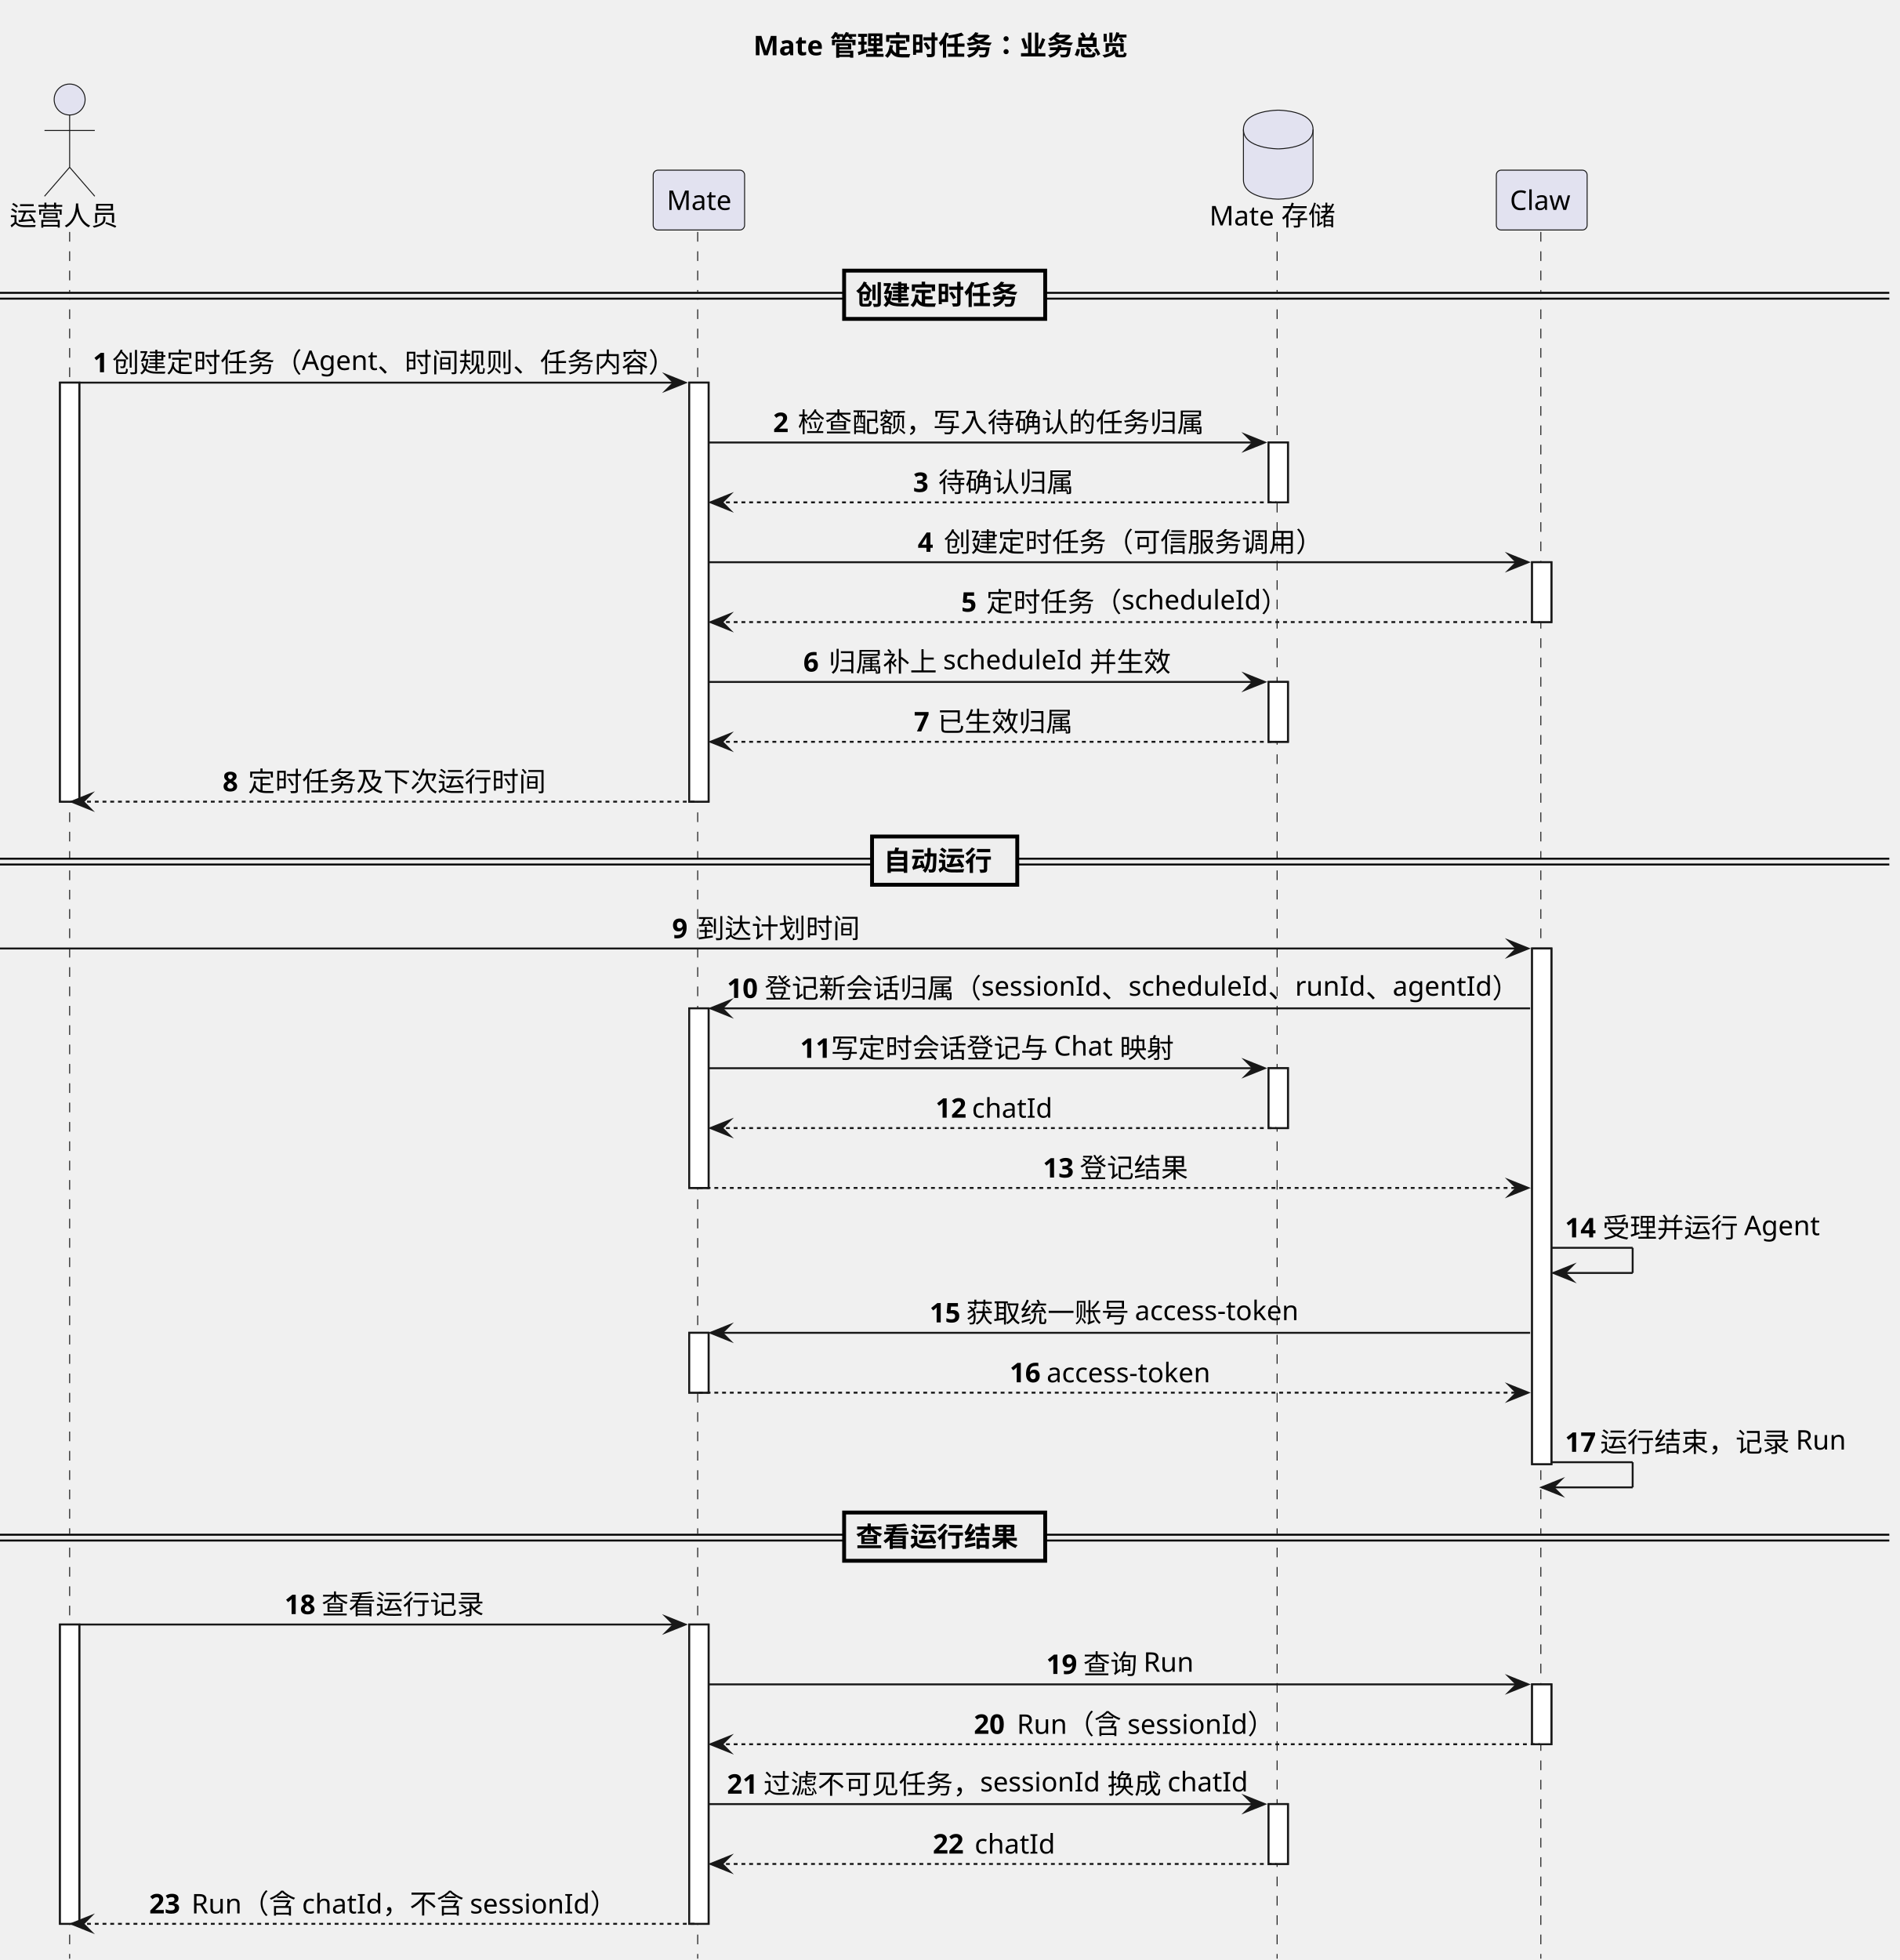
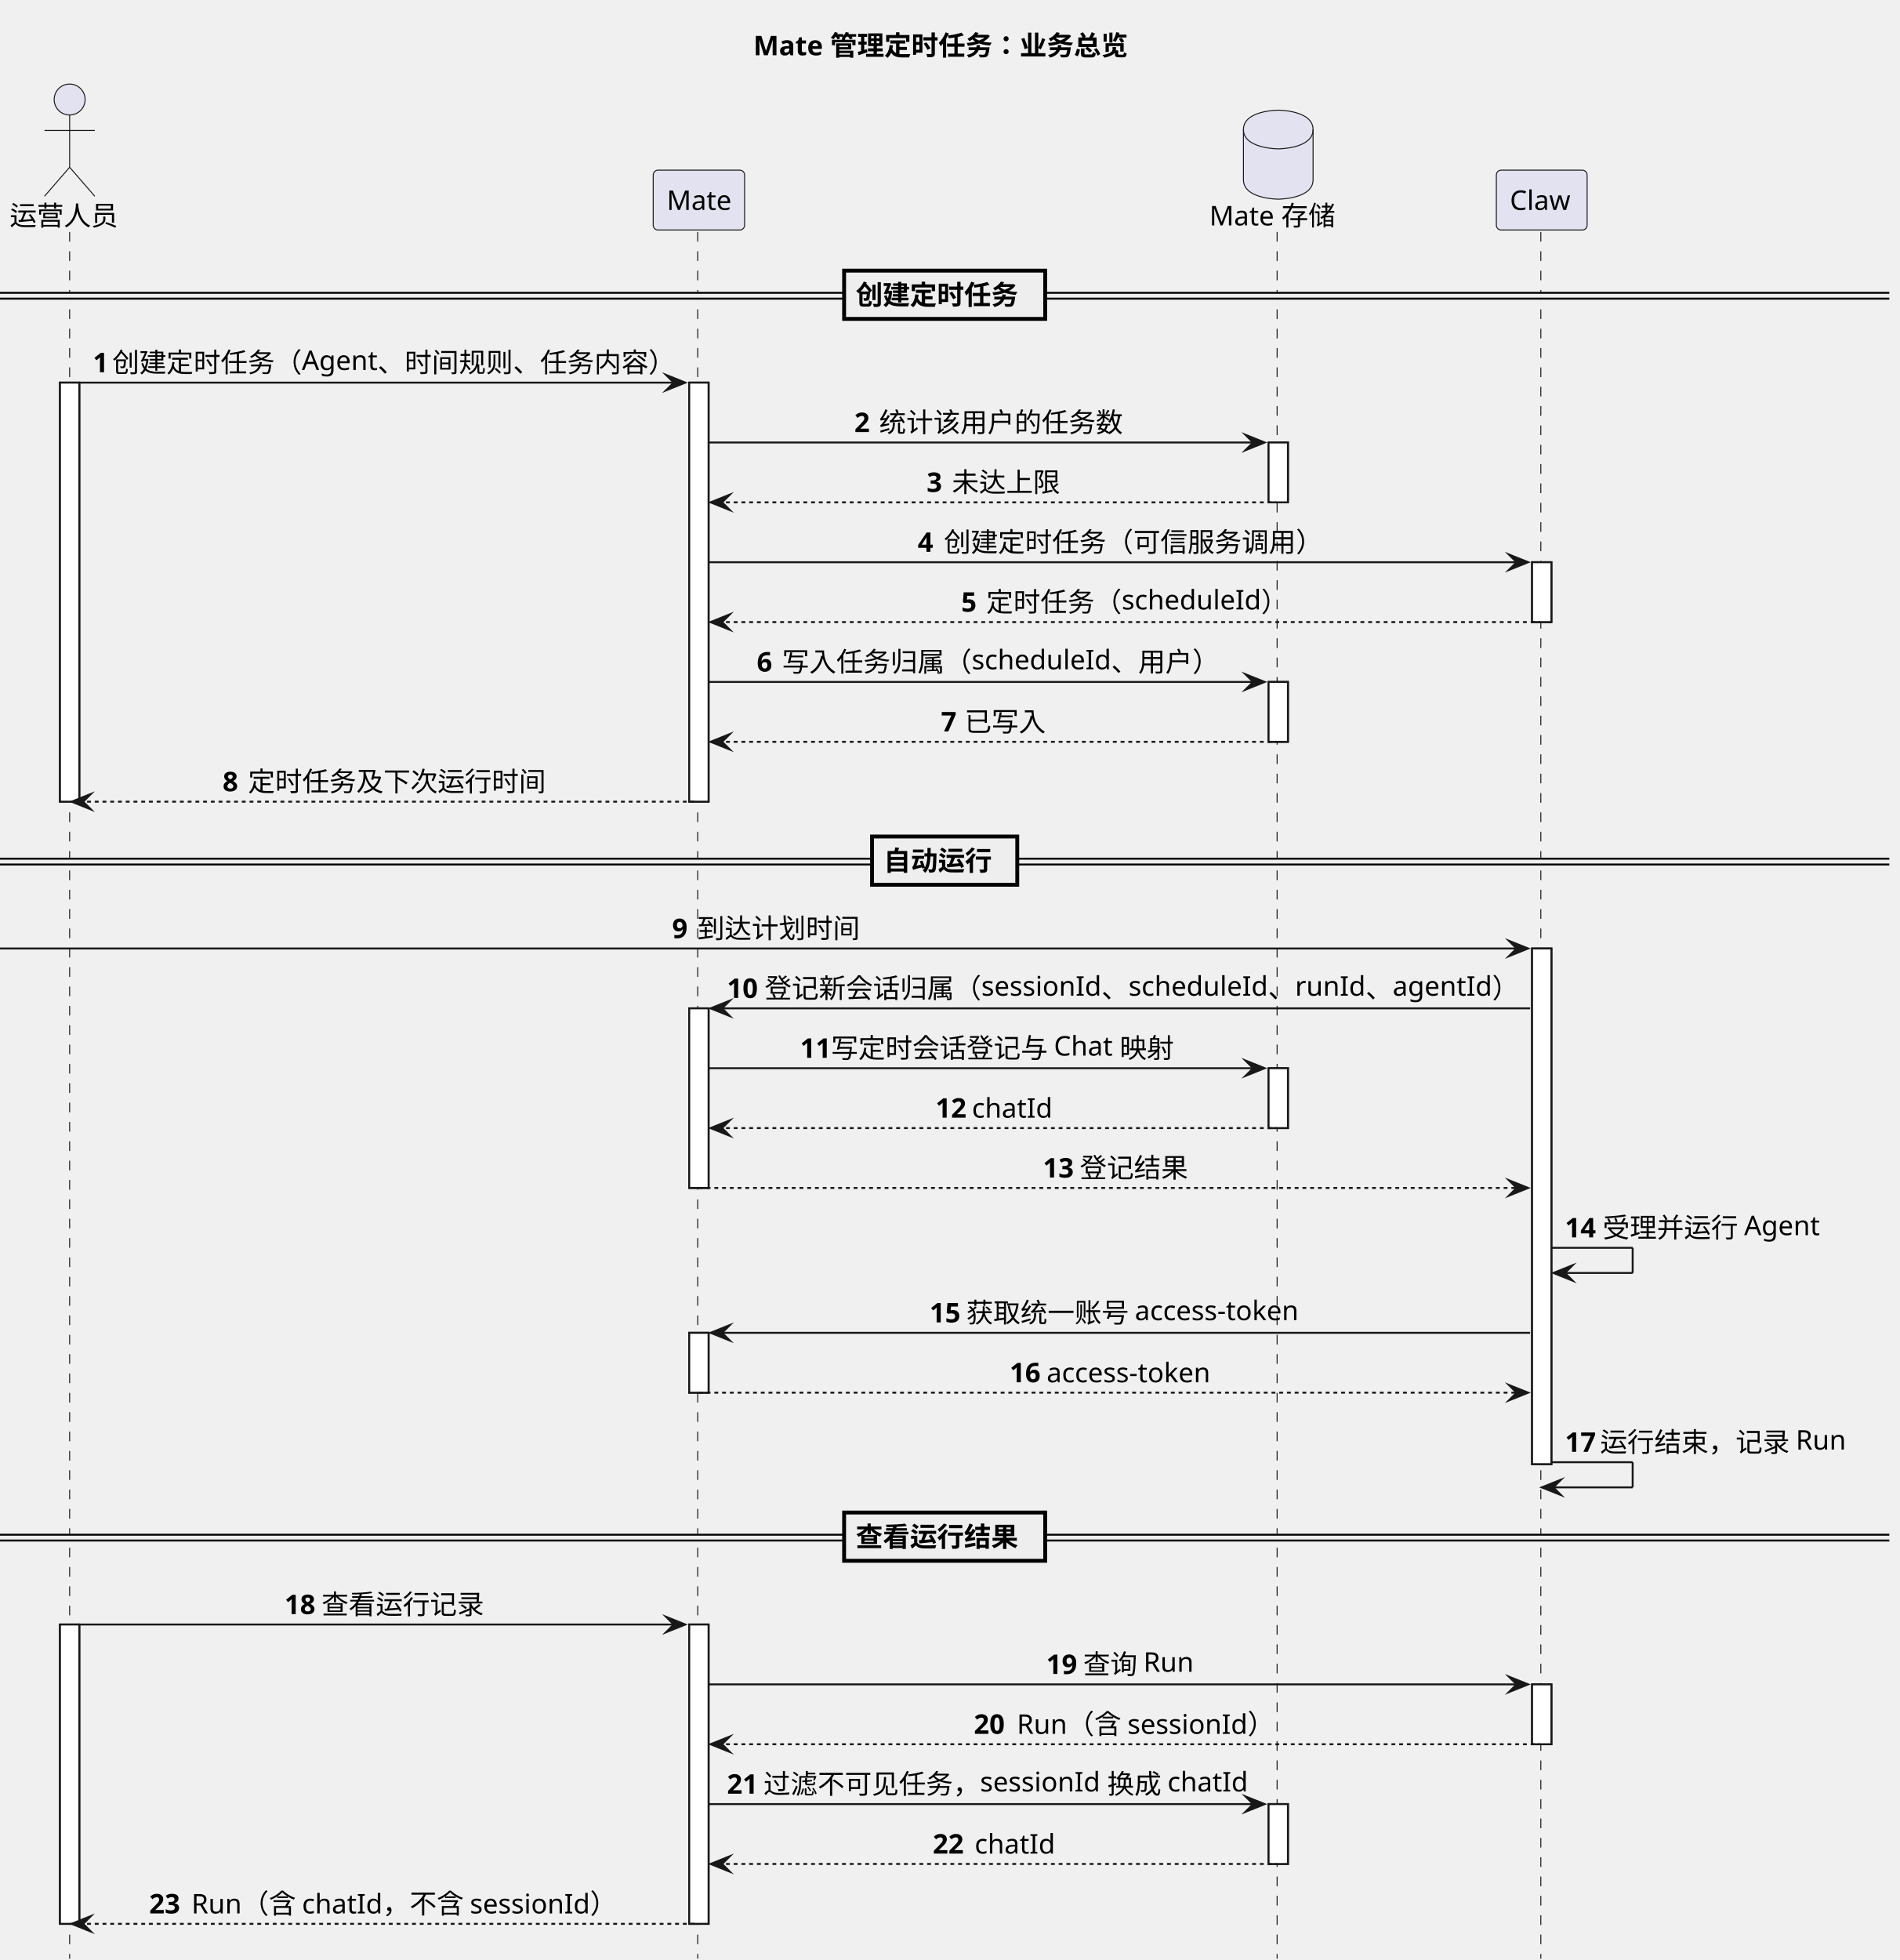
<svg xmlns="http://www.w3.org/2000/svg" contentStyleType="text/css" data-diagram-type="SEQUENCE" height="1013px" preserveAspectRatio="none" style="width:982px;height:1013px;background:#FFFFFF;" version="1.1" viewBox="0 0 982 1013" width="982px" zoomAndPan="magnify">
  <defs />
  <g>
    <g class="title" data-source-line="6">
      <text fill="#000000" font-family="sans-serif" font-size="14" font-weight="700" lengthAdjust="spacing" textLength="196.766" x="389.455" y="28.562">Mate 管理定时任务：业务总览</text>
    </g>
    <g>
      <rect fill="#FFFFFF" height="216.576" style="stroke:#181818;stroke-width:1;" width="10" x="31" y="197.758" />
    </g>
    <g>
      <rect fill="#FFFFFF" height="154.697" style="stroke:#181818;stroke-width:1;" width="10" x="31" y="839.607" />
    </g>
    <g>
      <rect fill="#FFFFFF" height="216.576" style="stroke:#181818;stroke-width:1;" width="10" x="356.295" y="197.758" />
    </g>
    <g>
      <rect fill="#FFFFFF" height="92.818" style="stroke:#181818;stroke-width:1;" width="10" x="356.295" y="521.152" />
    </g>
    <g>
      <rect fill="#FFFFFF" height="30.939" style="stroke:#181818;stroke-width:1;" width="10" x="356.295" y="688.85" />
    </g>
    <g>
      <rect fill="#FFFFFF" height="154.697" style="stroke:#181818;stroke-width:1;" width="10" x="356.295" y="839.607" />
    </g>
    <g>
      <rect fill="#FFFFFF" height="30.939" style="stroke:#181818;stroke-width:1;" width="10" x="655.794" y="228.697" />
    </g>
    <g>
      <rect fill="#FFFFFF" height="30.939" style="stroke:#181818;stroke-width:1;" width="10" x="655.794" y="352.455" />
    </g>
    <g>
      <rect fill="#FFFFFF" height="30.939" style="stroke:#181818;stroke-width:1;" width="10" x="655.794" y="552.092" />
    </g>
    <g>
      <rect fill="#FFFFFF" height="30.939" style="stroke:#181818;stroke-width:1;" width="10" x="655.794" y="932.426" />
    </g>
    <g>
      <rect fill="#FFFFFF" height="30.939" style="stroke:#181818;stroke-width:1;" width="10" x="792" y="290.576" />
    </g>
    <g>
      <rect fill="#FFFFFF" height="266.516" style="stroke:#181818;stroke-width:1;" width="10" x="792" y="490.213" />
    </g>
    <g>
      <rect fill="#FFFFFF" height="30.939" style="stroke:#181818;stroke-width:1;" width="10" x="792" y="870.547" />
    </g>
    <g class="participant-lifeline" data-entity-uid="part1" data-qualified-name="Operator" data-source-line="11" id="part1-lifeline">
      <g>
        <rect fill="#000000" fill-opacity="0" height="892.426" width="8" x="32" y="119.879" />
        <line style="stroke:#181818;stroke-width:0.5;stroke-dasharray:5,5;" x1="36" x2="36" y1="119.879" y2="1012.305" />
      </g>
    </g>
    <g class="participant-lifeline" data-entity-uid="part2" data-qualified-name="Mate" data-source-line="12" id="part2-lifeline">
      <g>
        <rect fill="#000000" fill-opacity="0" height="892.426" width="8" x="357.295" y="119.879" />
        <line style="stroke:#181818;stroke-width:0.5;stroke-dasharray:5,5;" x1="360.67" x2="360.67" y1="119.879" y2="1012.305" />
      </g>
    </g>
    <g class="participant-lifeline" data-entity-uid="part3" data-qualified-name="MateStore" data-source-line="13" id="part3-lifeline">
      <g>
        <rect fill="#000000" fill-opacity="0" height="892.426" width="8" x="656.794" y="119.879" />
        <line style="stroke:#181818;stroke-width:0.5;stroke-dasharray:5,5;" x1="660.2" x2="660.2" y1="119.879" y2="1012.305" />
      </g>
    </g>
    <g class="participant-lifeline" data-entity-uid="part4" data-qualified-name="Claw" data-source-line="14" id="part4-lifeline">
      <g>
        <rect fill="#000000" fill-opacity="0" height="892.426" width="8" x="793" y="119.879" />
        <line style="stroke:#181818;stroke-width:0.5;stroke-dasharray:5,5;" x1="796.532" x2="796.532" y1="119.879" y2="1012.305" />
      </g>
    </g>
    <g class="participant participant-head" data-entity-uid="part1" data-qualified-name="Operator" data-source-line="11" id="part1-head">
      <text fill="#000000" font-family="sans-serif" font-size="14" lengthAdjust="spacing" textLength="56" x="5" y="116.502">运营人员</text>
      <ellipse cx="36" cy="51.44" fill="#E2E2F0" rx="8" ry="8" style="stroke:#181818;stroke-width:0.5;" />
      <path d="M36,59.44 L36,86.439 M23,67.439 L49,67.439 M36,86.439 L23,101.439 M36,86.439 L49,101.439" fill="none" style="stroke:#181818;stroke-width:0.5;" />
    </g>
    <g class="participant participant-head" data-entity-uid="part2" data-qualified-name="Mate" data-source-line="12" id="part2-head">
      <rect fill="#E2E2F0" height="30.939" rx="2.5" ry="2.5" style="stroke:#181818;stroke-width:0.5;" width="47.25" x="337.67" y="87.939" />
      <text fill="#000000" font-family="sans-serif" font-size="14" lengthAdjust="spacing" textLength="33.25" x="344.67" y="108.502">Mate</text>
    </g>
    <g class="participant participant-head" data-entity-uid="part3" data-qualified-name="MateStore" data-source-line="13" id="part3-head">
      <text fill="#000000" font-family="sans-serif" font-size="14" lengthAdjust="spacing" textLength="65.188" x="625.2" y="116.502">Mate 存储</text>
      <path d="M642.794,66.939 C642.794,56.94 660.794,56.94 660.794,56.94 C660.794,56.94 678.794,56.94 678.794,66.939 L678.794,92.939 C678.794,102.939 660.794,102.939 660.794,102.939 C660.794,102.939 642.794,102.939 642.794,92.939 L642.794,66.939" fill="#E2E2F0" style="stroke:#181818;stroke-width:0.5;" />
      <path d="M642.794,66.939 C642.794,76.939 660.794,76.939 660.794,76.939 C660.794,76.939 678.794,76.939 678.794,66.939" fill="none" style="stroke:#181818;stroke-width:0.5;" />
    </g>
    <g class="participant participant-head" data-entity-uid="part4" data-qualified-name="Claw" data-source-line="14" id="part4-head">
      <rect fill="#E2E2F0" height="30.939" rx="2.5" ry="2.5" style="stroke:#181818;stroke-width:0.5;" width="46.935" x="773.532" y="87.939" />
      <text fill="#000000" font-family="sans-serif" font-size="14" lengthAdjust="spacing" textLength="32.935" x="780.532" y="108.502">Claw</text>
    </g>
    <g>
      <rect fill="#FFFFFF" height="216.576" style="stroke:#181818;stroke-width:1;" width="10" x="31" y="197.758" />
    </g>
    <g>
      <rect fill="#FFFFFF" height="154.697" style="stroke:#181818;stroke-width:1;" width="10" x="31" y="839.607" />
    </g>
    <g>
      <rect fill="#FFFFFF" height="216.576" style="stroke:#181818;stroke-width:1;" width="10" x="356.295" y="197.758" />
    </g>
    <g>
      <rect fill="#FFFFFF" height="92.818" style="stroke:#181818;stroke-width:1;" width="10" x="356.295" y="521.152" />
    </g>
    <g>
      <rect fill="#FFFFFF" height="30.939" style="stroke:#181818;stroke-width:1;" width="10" x="356.295" y="688.85" />
    </g>
    <g>
      <rect fill="#FFFFFF" height="154.697" style="stroke:#181818;stroke-width:1;" width="10" x="356.295" y="839.607" />
    </g>
    <g>
      <rect fill="#FFFFFF" height="30.939" style="stroke:#181818;stroke-width:1;" width="10" x="655.794" y="228.697" />
    </g>
    <g>
      <rect fill="#FFFFFF" height="30.939" style="stroke:#181818;stroke-width:1;" width="10" x="655.794" y="352.455" />
    </g>
    <g>
      <rect fill="#FFFFFF" height="30.939" style="stroke:#181818;stroke-width:1;" width="10" x="655.794" y="552.092" />
    </g>
    <g>
      <rect fill="#FFFFFF" height="30.939" style="stroke:#181818;stroke-width:1;" width="10" x="655.794" y="932.426" />
    </g>
    <g>
      <rect fill="#FFFFFF" height="30.939" style="stroke:#181818;stroke-width:1;" width="10" x="792" y="290.576" />
    </g>
    <g>
      <rect fill="#FFFFFF" height="266.516" style="stroke:#181818;stroke-width:1;" width="10" x="792" y="490.213" />
    </g>
    <g>
      <rect fill="#FFFFFF" height="30.939" style="stroke:#181818;stroke-width:1;" width="10" x="792" y="870.547" />
    </g>
    <rect fill="#EEEEEE" height="3" style="stroke:#EEEEEE;stroke-width:1;" width="976.675" x="0" y="151.349" />
    <line style="stroke:#000000;stroke-width:1;" x1="0" x2="976.675" y1="151.349" y2="151.349" />
    <line style="stroke:#000000;stroke-width:1;" x1="0" x2="976.675" y1="154.349" y2="154.349" />
    <rect fill="#EEEEEE" height="24.939" style="stroke:#000000;stroke-width:2;" width="103.94" x="436.367" y="139.879" />
    <text fill="#000000" font-family="sans-serif" font-size="14" font-weight="700" lengthAdjust="spacing" textLength="86.625" x="442.367" y="157.441">创建定时任务</text>
    <g class="message" data-entity-1="part1" data-entity-2="part2" data-source-line="17" id="msg1">
      <polygon fill="#181818" points="344.295,193.758,354.295,197.758,344.295,201.758,348.295,197.758" style="stroke:#181818;stroke-width:1;stroke-linejoin:miter;stroke-miterlimit:10;" />
      <line style="stroke:#181818;stroke-width:1;" x1="41" x2="350.295" y1="197.758" y2="197.758" />
      <text fill="#000000" font-family="sans-serif" font-size="14" font-weight="700" lengthAdjust="spacing" textLength="6.036" x="48" y="192.381">1</text>
      <text fill="#000000" font-family="sans-serif" font-size="14" lengthAdjust="spacing" textLength="291.259" x="58.036" y="192.381">创建定时任务（Agent、时间规则、任务内容）</text>
    </g>
    <g class="message" data-entity-1="part2" data-entity-2="part3" data-source-line="19" id="msg2">
      <polygon fill="#181818" points="643.794,224.697,653.794,228.697,643.794,232.697,647.794,228.697" style="stroke:#181818;stroke-width:1;stroke-linejoin:miter;stroke-miterlimit:10;" />
      <line style="stroke:#181818;stroke-width:1;" x1="366.295" x2="649.794" y1="228.697" y2="228.697" />
-       <text fill="#000000" font-family="sans-serif" font-size="14" font-weight="700" lengthAdjust="spacing" textLength="8.818" x="399.635" y="223.32">2</text>
-       <text fill="#000000" font-family="sans-serif" font-size="14" lengthAdjust="spacing" textLength="210" x="412.454" y="223.32">检查配额，写入待确认的任务归属</text>
+       <text fill="#000000" font-family="sans-serif" font-size="14" font-weight="700" lengthAdjust="spacing" textLength="8.818" x="441.635" y="223.32">2</text>
+       <text fill="#000000" font-family="sans-serif" font-size="14" lengthAdjust="spacing" textLength="126" x="454.454" y="223.32">统计该用户的任务数</text>
    </g>
    <g class="message" data-entity-1="part3" data-entity-2="part2" data-source-line="20" id="msg3">
      <polygon fill="#181818" points="377.295,255.637,367.295,259.637,377.295,263.637,373.295,259.637" style="stroke:#181818;stroke-width:1;stroke-linejoin:miter;stroke-miterlimit:10;" />
      <line style="stroke:#181818;stroke-width:1;stroke-dasharray:2,2;" x1="371.295" x2="659.794" y1="259.637" y2="259.637" />
-       <text fill="#000000" font-family="sans-serif" font-size="14" font-weight="700" lengthAdjust="spacing" textLength="9.037" x="472.026" y="254.26">3</text>
-       <text fill="#000000" font-family="sans-serif" font-size="14" lengthAdjust="spacing" textLength="70" x="485.063" y="254.26">待确认归属</text>
+       <text fill="#000000" font-family="sans-serif" font-size="14" font-weight="700" lengthAdjust="spacing" textLength="9.037" x="479.026" y="254.26">3</text>
+       <text fill="#000000" font-family="sans-serif" font-size="14" lengthAdjust="spacing" textLength="56" x="492.063" y="254.26">未达上限</text>
    </g>
    <g class="message" data-entity-1="part2" data-entity-2="part4" data-source-line="21" id="msg4">
      <polygon fill="#181818" points="780,286.576,790,290.576,780,294.576,784,290.576" style="stroke:#181818;stroke-width:1;stroke-linejoin:miter;stroke-miterlimit:10;" />
      <line style="stroke:#181818;stroke-width:1;" x1="366.295" x2="786" y1="290.576" y2="290.576" />
      <text fill="#000000" font-family="sans-serif" font-size="14" font-weight="700" lengthAdjust="spacing" textLength="9.468" x="474.414" y="285.199">4</text>
      <text fill="#000000" font-family="sans-serif" font-size="14" lengthAdjust="spacing" textLength="196" x="487.881" y="285.199">创建定时任务（可信服务调用）</text>
    </g>
    <g class="message" data-entity-1="part4" data-entity-2="part2" data-source-line="22" id="msg5">
      <polygon fill="#181818" points="377.295,317.516,367.295,321.516,377.295,325.516,373.295,321.516" style="stroke:#181818;stroke-width:1;stroke-linejoin:miter;stroke-miterlimit:10;" />
      <line style="stroke:#181818;stroke-width:1;stroke-dasharray:2,2;" x1="371.295" x2="796" y1="321.516" y2="321.516" />
      <text fill="#000000" font-family="sans-serif" font-size="14" font-weight="700" lengthAdjust="spacing" textLength="8.948" x="496.892" y="316.139">5</text>
      <text fill="#000000" font-family="sans-serif" font-size="14" lengthAdjust="spacing" textLength="156.564" x="509.84" y="316.139">定时任务（scheduleId）</text>
    </g>
    <g class="message" data-entity-1="part2" data-entity-2="part3" data-source-line="23" id="msg6">
      <polygon fill="#181818" points="643.794,348.455,653.794,352.455,643.794,356.455,647.794,352.455" style="stroke:#181818;stroke-width:1;stroke-linejoin:miter;stroke-miterlimit:10;" />
      <line style="stroke:#181818;stroke-width:1;" x1="366.295" x2="649.794" y1="352.455" y2="352.455" />
-       <text fill="#000000" font-family="sans-serif" font-size="14" font-weight="700" lengthAdjust="spacing" textLength="9.092" x="415.279" y="347.078">6</text>
-       <text fill="#000000" font-family="sans-serif" font-size="14" lengthAdjust="spacing" textLength="178.439" x="428.371" y="347.078">归属补上 scheduleId 并生效</text>
+       <text fill="#000000" font-family="sans-serif" font-size="14" font-weight="700" lengthAdjust="spacing" textLength="9.092" x="391.217" y="347.078">6</text>
+       <text fill="#000000" font-family="sans-serif" font-size="14" lengthAdjust="spacing" textLength="226.564" x="404.309" y="347.078">写入任务归属（scheduleId、用户）</text>
    </g>
    <g class="message" data-entity-1="part3" data-entity-2="part2" data-source-line="24" id="msg7">
      <polygon fill="#181818" points="377.295,379.394,367.295,383.394,377.295,387.394,373.295,383.394" style="stroke:#181818;stroke-width:1;stroke-linejoin:miter;stroke-miterlimit:10;" />
      <line style="stroke:#181818;stroke-width:1;stroke-dasharray:2,2;" x1="371.295" x2="659.794" y1="383.394" y2="383.394" />
-       <text fill="#000000" font-family="sans-serif" font-size="14" font-weight="700" lengthAdjust="spacing" textLength="8.142" x="472.474" y="378.018">7</text>
-       <text fill="#000000" font-family="sans-serif" font-size="14" lengthAdjust="spacing" textLength="70" x="484.615" y="378.018">已生效归属</text>
+       <text fill="#000000" font-family="sans-serif" font-size="14" font-weight="700" lengthAdjust="spacing" textLength="8.142" x="486.474" y="378.018">7</text>
+       <text fill="#000000" font-family="sans-serif" font-size="14" lengthAdjust="spacing" textLength="42" x="498.615" y="378.018">已写入</text>
    </g>
    <g class="message" data-entity-1="part2" data-entity-2="part1" data-source-line="25" id="msg8">
      <polygon fill="#181818" points="47,410.334,37,414.334,47,418.334,43,414.334" style="stroke:#181818;stroke-width:1;stroke-linejoin:miter;stroke-miterlimit:10;" />
      <line style="stroke:#181818;stroke-width:1;stroke-dasharray:2,2;" x1="41" x2="360.295" y1="414.334" y2="414.334" />
      <text fill="#000000" font-family="sans-serif" font-size="14" font-weight="700" lengthAdjust="spacing" textLength="9.112" x="115.091" y="408.957">8</text>
      <text fill="#000000" font-family="sans-serif" font-size="14" lengthAdjust="spacing" textLength="154" x="128.204" y="408.957">定时任务及下次运行时间</text>
    </g>
    <rect fill="#EEEEEE" height="3" style="stroke:#EEEEEE;stroke-width:1;" width="976.675" x="0" y="443.804" />
    <line style="stroke:#000000;stroke-width:1;" x1="0" x2="976.675" y1="443.804" y2="443.804" />
    <line style="stroke:#000000;stroke-width:1;" x1="0" x2="976.675" y1="446.804" y2="446.804" />
    <rect fill="#EEEEEE" height="24.939" style="stroke:#000000;stroke-width:2;" width="75.065" x="450.805" y="432.334" />
    <text fill="#000000" font-family="sans-serif" font-size="14" font-weight="700" lengthAdjust="spacing" textLength="57.75" x="456.805" y="449.897">自动运行</text>
    <g class="message" data-entity-1="part4" data-entity-2="part4" data-source-line="28" id="msg9">
      <polygon fill="#181818" points="780,486.213,790,490.213,780,494.213,784,490.213" style="stroke:#181818;stroke-width:1;stroke-linejoin:miter;stroke-miterlimit:10;" />
      <line style="stroke:#181818;stroke-width:1;" x1="0" x2="786" y1="490.213" y2="490.213" />
      <text fill="#000000" font-family="sans-serif" font-size="14" font-weight="700" lengthAdjust="spacing" textLength="9.092" x="347.454" y="484.836">9</text>
      <text fill="#000000" font-family="sans-serif" font-size="14" lengthAdjust="spacing" textLength="84" x="360.546" y="484.836">到达计划时间</text>
    </g>
    <g class="message" data-entity-1="part4" data-entity-2="part2" data-source-line="29" id="msg10">
      <polygon fill="#181818" points="377.295,517.152,367.295,521.152,377.295,525.152,373.295,521.152" style="stroke:#181818;stroke-width:1;stroke-linejoin:miter;stroke-miterlimit:10;" />
      <line style="stroke:#181818;stroke-width:1;" x1="371.295" x2="791" y1="521.152" y2="521.152" />
      <text fill="#000000" font-family="sans-serif" font-size="14" font-weight="700" lengthAdjust="spacing" textLength="15.477" x="375.795" y="515.775">10</text>
      <text fill="#000000" font-family="sans-serif" font-size="14" lengthAdjust="spacing" textLength="387.228" x="395.272" y="515.775">登记新会话归属（sessionId、scheduleId、runId、agentId）</text>
    </g>
    <g class="message" data-entity-1="part2" data-entity-2="part3" data-source-line="30" id="msg11">
      <polygon fill="#181818" points="643.794,548.092,653.794,552.092,643.794,556.092,647.794,552.092" style="stroke:#181818;stroke-width:1;stroke-linejoin:miter;stroke-miterlimit:10;" />
      <line style="stroke:#181818;stroke-width:1;" x1="366.295" x2="649.794" y1="552.092" y2="552.092" />
      <text fill="#000000" font-family="sans-serif" font-size="14" font-weight="700" lengthAdjust="spacing" textLength="12.072" x="413.598" y="546.715">11</text>
      <text fill="#000000" font-family="sans-serif" font-size="14" lengthAdjust="spacing" textLength="178.821" x="429.67" y="546.715">写定时会话登记与 Chat 映射</text>
    </g>
    <g class="message" data-entity-1="part3" data-entity-2="part2" data-source-line="31" id="msg12">
      <polygon fill="#181818" points="377.295,579.031,367.295,583.031,377.295,587.031,373.295,583.031" style="stroke:#181818;stroke-width:1;stroke-linejoin:miter;stroke-miterlimit:10;" />
      <line style="stroke:#181818;stroke-width:1;stroke-dasharray:2,2;" x1="371.295" x2="659.794" y1="583.031" y2="583.031" />
      <text fill="#000000" font-family="sans-serif" font-size="14" font-weight="700" lengthAdjust="spacing" textLength="14.854" x="483.592" y="577.654">12</text>
      <text fill="#000000" font-family="sans-serif" font-size="14" lengthAdjust="spacing" textLength="41.05" x="502.447" y="577.654">chatId</text>
    </g>
    <g class="message" data-entity-1="part2" data-entity-2="part4" data-source-line="32" id="msg13">
      <polygon fill="#181818" points="780,609.971,790,613.971,780,617.971,784,613.971" style="stroke:#181818;stroke-width:1;stroke-linejoin:miter;stroke-miterlimit:10;" />
      <line style="stroke:#181818;stroke-width:1;stroke-dasharray:2,2;" x1="361.295" x2="786" y1="613.971" y2="613.971" />
      <text fill="#000000" font-family="sans-serif" font-size="14" font-weight="700" lengthAdjust="spacing" textLength="15.073" x="539.111" y="608.594">13</text>
      <text fill="#000000" font-family="sans-serif" font-size="14" lengthAdjust="spacing" textLength="56" x="558.184" y="608.594">登记结果</text>
    </g>
    <g class="message" data-entity-1="part4" data-entity-2="part4" data-source-line="33" id="msg14">
      <line style="stroke:#181818;stroke-width:1;" x1="802" x2="844" y1="644.91" y2="644.91" />
      <line style="stroke:#181818;stroke-width:1;" x1="844" x2="844" y1="644.91" y2="657.91" />
      <line style="stroke:#181818;stroke-width:1;" x1="803" x2="844" y1="657.91" y2="657.91" />
      <polygon fill="#181818" points="813,653.91,803,657.91,813,661.91,809,657.91" style="stroke:#181818;stroke-width:1;stroke-linejoin:miter;stroke-miterlimit:10;" />
      <text fill="#000000" font-family="sans-serif" font-size="14" font-weight="700" lengthAdjust="spacing" textLength="15.504" x="809" y="639.533">14</text>
      <text fill="#000000" font-family="sans-serif" font-size="14" lengthAdjust="spacing" textLength="113.196" x="828.504" y="639.533">受理并运行 Agent</text>
    </g>
    <g class="message" data-entity-1="part4" data-entity-2="part2" data-source-line="34" id="msg15">
      <polygon fill="#181818" points="377.295,684.85,367.295,688.85,377.295,692.85,373.295,688.85" style="stroke:#181818;stroke-width:1;stroke-linejoin:miter;stroke-miterlimit:10;" />
      <line style="stroke:#181818;stroke-width:1;" x1="371.295" x2="791" y1="688.85" y2="688.85" />
      <text fill="#000000" font-family="sans-serif" font-size="14" font-weight="700" lengthAdjust="spacing" textLength="14.984" x="480.522" y="683.473">15</text>
      <text fill="#000000" font-family="sans-serif" font-size="14" lengthAdjust="spacing" textLength="178.268" x="499.506" y="683.473">获取统一账号 access-token</text>
    </g>
    <g class="message" data-entity-1="part2" data-entity-2="part4" data-source-line="35" id="msg16">
      <polygon fill="#181818" points="780,715.789,790,719.789,780,723.789,784,719.789" style="stroke:#181818;stroke-width:1;stroke-linejoin:miter;stroke-miterlimit:10;" />
      <line style="stroke:#181818;stroke-width:1;stroke-dasharray:2,2;" x1="361.295" x2="786" y1="719.789" y2="719.789" />
      <text fill="#000000" font-family="sans-serif" font-size="14" font-weight="700" lengthAdjust="spacing" textLength="15.128" x="521.918" y="714.412">16</text>
      <text fill="#000000" font-family="sans-serif" font-size="14" lengthAdjust="spacing" textLength="90.33" x="541.046" y="714.412">access-token</text>
    </g>
    <g class="message" data-entity-1="part4" data-entity-2="part4" data-source-line="36" id="msg17">
      <line style="stroke:#181818;stroke-width:1;" x1="802" x2="844" y1="755.729" y2="755.729" />
      <line style="stroke:#181818;stroke-width:1;" x1="844" x2="844" y1="755.729" y2="768.729" />
      <line style="stroke:#181818;stroke-width:1;" x1="797" x2="844" y1="768.729" y2="768.729" />
      <polygon fill="#181818" points="807,764.729,797,768.729,807,772.729,803,768.729" style="stroke:#181818;stroke-width:1;stroke-linejoin:miter;stroke-miterlimit:10;" />
      <text fill="#000000" font-family="sans-serif" font-size="14" font-weight="700" lengthAdjust="spacing" textLength="14.178" x="809" y="750.352">17</text>
      <text fill="#000000" font-family="sans-serif" font-size="14" lengthAdjust="spacing" textLength="127.497" x="827.178" y="750.352">运行结束，记录 Run</text>
    </g>
    <rect fill="#EEEEEE" height="3" style="stroke:#EEEEEE;stroke-width:1;" width="976.675" x="0" y="793.198" />
    <line style="stroke:#000000;stroke-width:1;" x1="0" x2="976.675" y1="793.198" y2="793.198" />
    <line style="stroke:#000000;stroke-width:1;" x1="0" x2="976.675" y1="796.198" y2="796.198" />
    <rect fill="#EEEEEE" height="24.939" style="stroke:#000000;stroke-width:2;" width="103.94" x="436.367" y="781.729" />
    <text fill="#000000" font-family="sans-serif" font-size="14" font-weight="700" lengthAdjust="spacing" textLength="86.625" x="442.367" y="799.291">查看运行结果</text>
    <g class="message" data-entity-1="part1" data-entity-2="part2" data-source-line="39" id="msg18">
      <polygon fill="#181818" points="344.295,835.607,354.295,839.607,344.295,843.607,348.295,839.607" style="stroke:#181818;stroke-width:1;stroke-linejoin:miter;stroke-miterlimit:10;" />
      <line style="stroke:#181818;stroke-width:1;" x1="41" x2="350.295" y1="839.607" y2="839.607" />
      <text fill="#000000" font-family="sans-serif" font-size="14" font-weight="700" lengthAdjust="spacing" textLength="15.148" x="147.073" y="834.231">18</text>
      <text fill="#000000" font-family="sans-serif" font-size="14" lengthAdjust="spacing" textLength="84" x="166.222" y="834.231">查看运行记录</text>
    </g>
    <g class="message" data-entity-1="part2" data-entity-2="part4" data-source-line="41" id="msg19">
      <polygon fill="#181818" points="780,866.547,790,870.547,780,874.547,784,870.547" style="stroke:#181818;stroke-width:1;stroke-linejoin:miter;stroke-miterlimit:10;" />
      <line style="stroke:#181818;stroke-width:1;" x1="366.295" x2="786" y1="870.547" y2="870.547" />
      <text fill="#000000" font-family="sans-serif" font-size="14" font-weight="700" lengthAdjust="spacing" textLength="15.128" x="540.835" y="865.17">19</text>
      <text fill="#000000" font-family="sans-serif" font-size="14" lengthAdjust="spacing" textLength="57.497" x="559.963" y="865.17">查询 Run</text>
    </g>
    <g class="message" data-entity-1="part4" data-entity-2="part2" data-source-line="42" id="msg20">
      <polygon fill="#181818" points="377.295,897.486,367.295,901.486,377.295,905.486,373.295,901.486" style="stroke:#181818;stroke-width:1;stroke-linejoin:miter;stroke-miterlimit:10;" />
      <line style="stroke:#181818;stroke-width:1;stroke-dasharray:2,2;" x1="371.295" x2="796" y1="901.486" y2="901.486" />
      <text fill="#000000" font-family="sans-serif" font-size="14" font-weight="700" lengthAdjust="spacing" textLength="18.259" x="503.41" y="896.109">20</text>
      <text fill="#000000" font-family="sans-serif" font-size="14" lengthAdjust="spacing" textLength="134.217" x="525.668" y="896.109">Run（含 sessionId）</text>
    </g>
    <g class="message" data-entity-1="part2" data-entity-2="part3" data-source-line="43" id="msg21">
      <polygon fill="#181818" points="643.794,928.426,653.794,932.426,643.794,936.426,647.794,932.426" style="stroke:#181818;stroke-width:1;stroke-linejoin:miter;stroke-miterlimit:10;" />
      <line style="stroke:#181818;stroke-width:1;" x1="366.295" x2="649.794" y1="932.426" y2="932.426" />
      <text fill="#000000" font-family="sans-serif" font-size="14" font-weight="700" lengthAdjust="spacing" textLength="14.854" x="375.795" y="927.049">21</text>
      <text fill="#000000" font-family="sans-serif" font-size="14" lengthAdjust="spacing" textLength="251.644" x="394.649" y="927.049">过滤不可见任务，sessionId 换成 chatId</text>
    </g>
    <g class="message" data-entity-1="part3" data-entity-2="part2" data-source-line="44" id="msg22">
      <polygon fill="#181818" points="377.295,959.365,367.295,963.365,377.295,967.365,373.295,963.365" style="stroke:#181818;stroke-width:1;stroke-linejoin:miter;stroke-miterlimit:10;" />
      <line style="stroke:#181818;stroke-width:1;stroke-dasharray:2,2;" x1="371.295" x2="659.794" y1="963.365" y2="963.365" />
      <text fill="#000000" font-family="sans-serif" font-size="14" font-weight="700" lengthAdjust="spacing" textLength="17.637" x="482.201" y="957.988">22</text>
      <text fill="#000000" font-family="sans-serif" font-size="14" lengthAdjust="spacing" textLength="41.05" x="503.838" y="957.988">chatId</text>
    </g>
    <g class="message" data-entity-1="part2" data-entity-2="part1" data-source-line="45" id="msg23">
      <polygon fill="#181818" points="47,990.305,37,994.305,47,998.305,43,994.305" style="stroke:#181818;stroke-width:1;stroke-linejoin:miter;stroke-miterlimit:10;" />
      <line style="stroke:#181818;stroke-width:1;stroke-dasharray:2,2;" x1="41" x2="360.295" y1="994.305" y2="994.305" />
      <text fill="#000000" font-family="sans-serif" font-size="14" font-weight="700" lengthAdjust="spacing" textLength="17.855" x="77.118" y="988.928">23</text>
      <text fill="#000000" font-family="sans-serif" font-size="14" lengthAdjust="spacing" textLength="221.204" x="98.973" y="988.928">Run（含 chatId，不含 sessionId）</text>
    </g>
  </g>
</svg>
